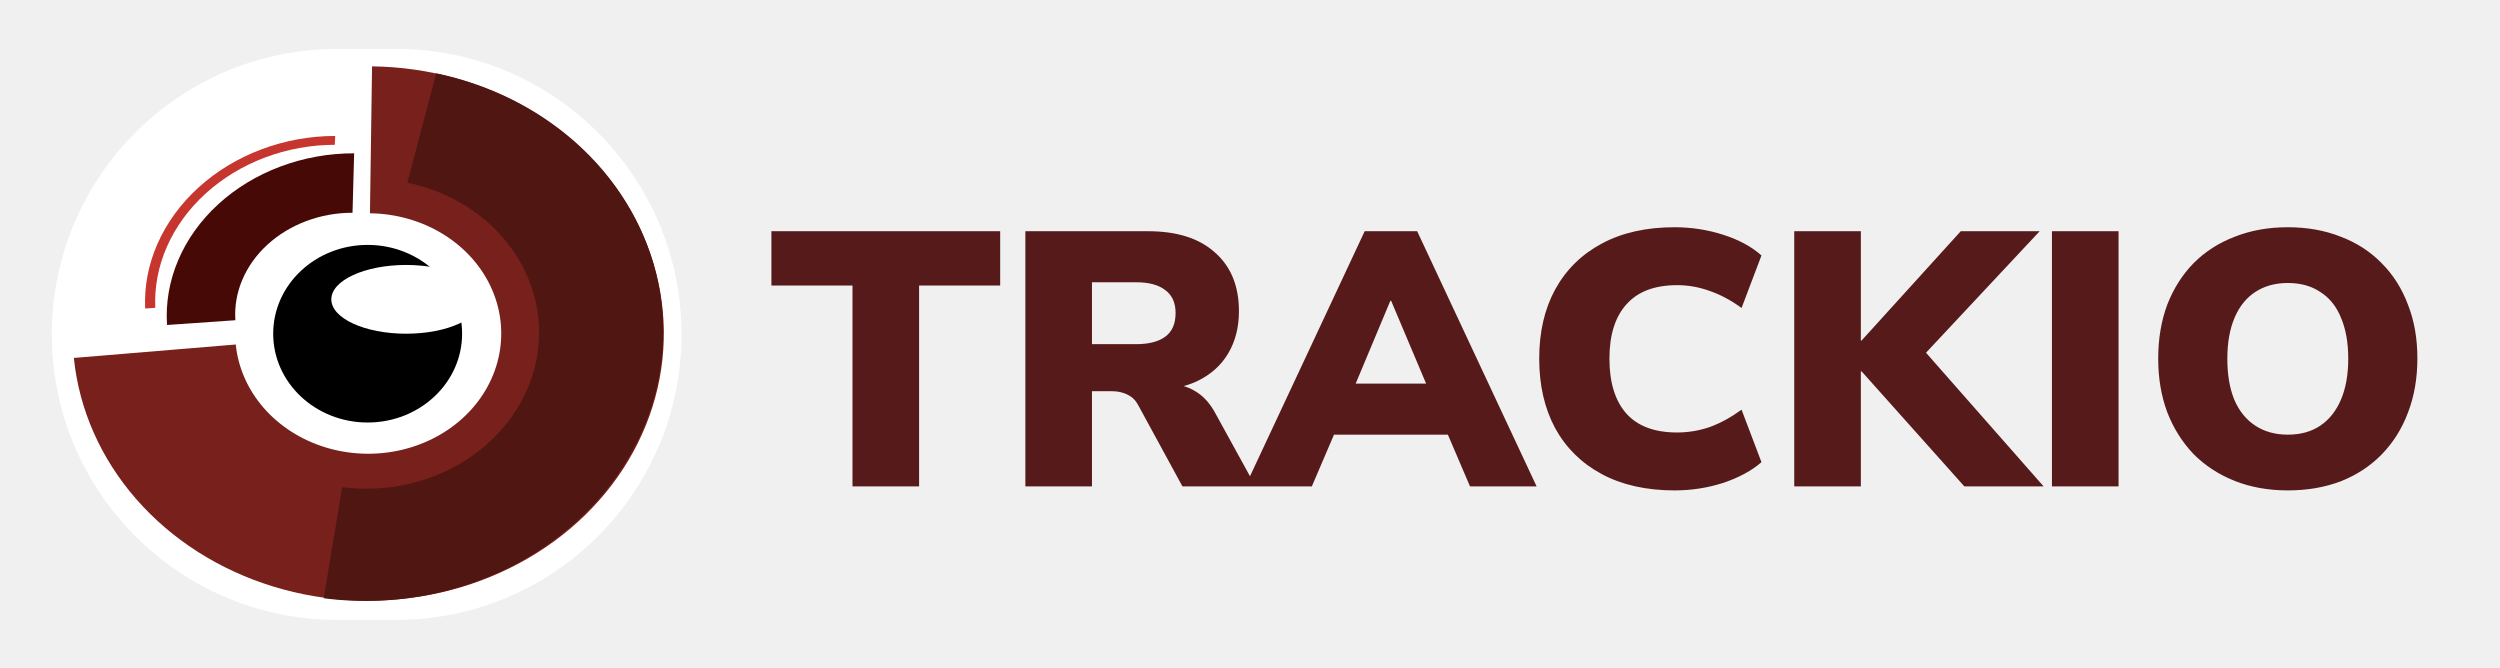
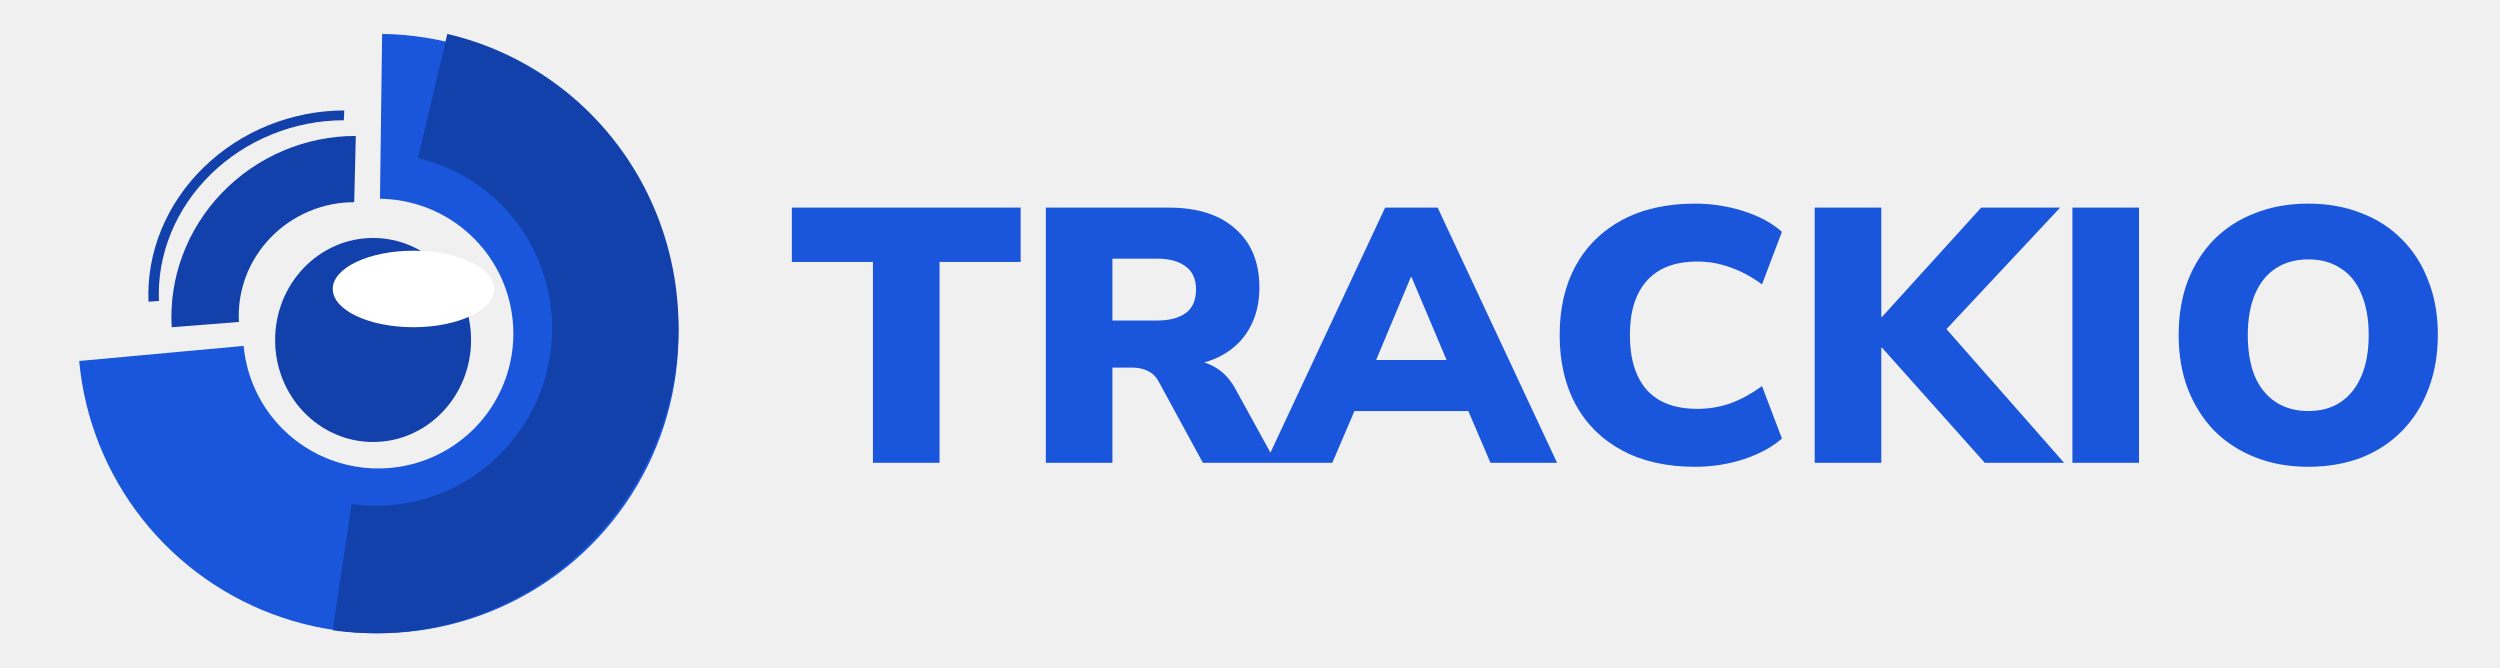
<svg xmlns="http://www.w3.org/2000/svg" width="221" height="59" viewBox="0 0 221 59" fill="none">
-   <rect x="4.581" y="4.323" width="55.665" height="50.477" rx="25.239" fill="white" />
-   <path d="M32.89 5.866C37.942 5.925 42.866 7.307 47.067 9.843C51.268 12.38 54.566 15.963 56.56 20.158C58.554 24.354 59.161 28.982 58.305 33.482C57.45 37.983 55.169 42.162 51.74 45.516C48.31 48.869 43.879 51.251 38.982 52.375C34.085 53.499 28.933 53.316 24.149 51.847C19.365 50.379 15.155 47.689 12.028 44.103C8.9 40.517 6.99 36.188 6.529 31.641L20.841 30.454C21.049 32.5 21.908 34.448 23.315 36.062C24.723 37.676 26.617 38.886 28.77 39.547C30.923 40.208 33.241 40.29 35.445 39.784C37.648 39.279 39.643 38.206 41.186 36.697C42.729 35.189 43.755 33.308 44.14 31.282C44.525 29.257 44.253 27.175 43.355 25.287C42.458 23.399 40.974 21.787 39.083 20.645C37.193 19.504 34.977 18.882 32.704 18.855L32.89 5.866Z" fill="#78201C" />
-   <path d="M31.306 13.553C29.07 13.549 26.847 13.948 24.778 14.725C22.709 15.501 20.838 16.638 19.284 18.064C17.729 19.49 16.526 21.173 15.748 23.009C14.97 24.844 14.635 26.791 14.765 28.728L20.807 28.309C20.726 27.097 20.935 25.878 21.422 24.729C21.909 23.579 22.663 22.525 23.636 21.633C24.609 20.74 25.78 20.028 27.076 19.542C28.371 19.056 29.763 18.806 31.163 18.808L31.306 13.553Z" fill="#470905" />
-   <path d="M29.633 12.018C27.403 12.019 25.179 12.424 23.1 13.207C21.021 13.991 19.133 15.135 17.555 16.569C15.976 18.002 14.741 19.694 13.928 21.536C13.116 23.379 12.742 25.333 12.832 27.275L13.728 27.21C13.643 25.376 13.996 23.531 14.763 21.791C15.531 20.05 16.697 18.453 18.188 17.099C19.679 15.745 21.462 14.664 23.426 13.924C25.389 13.184 27.49 12.802 29.595 12.801L29.633 12.018Z" fill="#C6352E" />
-   <path d="M38.56 6.481C45.113 7.851 50.81 11.46 54.461 16.556C58.111 21.652 59.433 27.84 58.15 33.828C56.867 39.817 53.078 45.143 47.575 48.694C42.072 52.245 35.28 53.747 28.618 52.886L30.248 43.067C34.113 43.566 38.053 42.695 41.245 40.635C44.438 38.575 46.636 35.485 47.38 32.011C48.124 28.537 47.358 24.947 45.24 21.991C43.122 19.035 39.817 16.941 36.015 16.146L38.56 6.481Z" fill="#501611" />
-   <ellipse cx="32.5" cy="29.5" rx="8.35" ry="7.85" fill="black" />
-   <ellipse cx="35.904" cy="26.461" rx="6.616" ry="3.039" fill="white" />
-   <path d="M75.36 43V25.24H68.192V20.44H88.416V25.24H81.248V43H75.36ZM90.642 43V20.44H101.49C104.05 20.44 106.023 21.069 107.41 22.328C108.818 23.565 109.522 25.293 109.522 27.512C109.522 28.941 109.202 30.189 108.562 31.256C107.943 32.301 107.036 33.112 105.842 33.688C104.668 34.242 103.218 34.52 101.49 34.52L101.746 33.944H103.282C104.199 33.944 105.01 34.168 105.714 34.616C106.418 35.042 107.004 35.704 107.474 36.6L110.994 43H104.53L100.626 35.832C100.455 35.512 100.252 35.266 100.018 35.096C99.783 34.925 99.516 34.797 99.218 34.712C98.94 34.626 98.631 34.584 98.29 34.584H96.53V43H90.642ZM96.53 30.424H100.434C101.564 30.424 102.428 30.2 103.026 29.752C103.623 29.304 103.922 28.61 103.922 27.672C103.922 26.776 103.623 26.104 103.026 25.656C102.428 25.186 101.564 24.952 100.434 24.952H96.53V30.424ZM110.078 43L120.638 20.44H125.278L135.838 43H129.95L127.294 36.792L129.534 38.424H116.35L118.622 36.792L115.966 43H110.078ZM122.91 26.584L119.198 35.448L118.302 33.912H127.614L126.718 35.448L122.974 26.584H122.91ZM148.034 43.352C145.538 43.352 143.394 42.872 141.602 41.912C139.81 40.952 138.434 39.597 137.474 37.848C136.535 36.098 136.066 34.05 136.066 31.704C136.066 29.357 136.535 27.32 137.474 25.592C138.434 23.842 139.81 22.488 141.602 21.528C143.394 20.568 145.538 20.088 148.034 20.088C149.527 20.088 150.967 20.312 152.354 20.76C153.74 21.208 154.86 21.816 155.714 22.584L153.954 27.224C153.015 26.541 152.076 26.04 151.138 25.72C150.199 25.378 149.239 25.208 148.258 25.208C146.274 25.208 144.78 25.773 143.778 26.904C142.775 28.013 142.274 29.613 142.274 31.704C142.274 33.816 142.775 35.437 143.778 36.568C144.78 37.677 146.274 38.232 148.258 38.232C149.239 38.232 150.199 38.072 151.138 37.752C152.076 37.41 153.015 36.898 153.954 36.216L155.714 40.856C154.86 41.602 153.74 42.21 152.354 42.68C150.967 43.128 149.527 43.352 148.034 43.352ZM158.611 43V20.44H164.499V30.104H164.562L173.331 20.44H180.307L169.171 32.344V29.944L180.659 43H173.651L164.562 32.824H164.499V43H158.611ZM181.392 43V20.44H187.28V43H181.392ZM202.241 43.352C200.534 43.352 198.977 43.074 197.569 42.52C196.161 41.965 194.945 41.176 193.921 40.152C192.918 39.106 192.139 37.869 191.585 36.44C191.051 35.01 190.785 33.432 190.785 31.704C190.785 29.954 191.051 28.365 191.585 26.936C192.139 25.506 192.918 24.28 193.921 23.256C194.945 22.232 196.161 21.453 197.569 20.92C198.977 20.365 200.534 20.088 202.241 20.088C203.947 20.088 205.505 20.365 206.913 20.92C208.321 21.453 209.526 22.232 210.529 23.256C211.553 24.28 212.331 25.506 212.865 26.936C213.419 28.344 213.697 29.922 213.697 31.672C213.697 33.442 213.419 35.042 212.865 36.472C212.331 37.901 211.553 39.138 210.529 40.184C209.526 41.208 208.321 41.997 206.913 42.552C205.505 43.085 203.947 43.352 202.241 43.352ZM202.241 38.424C203.371 38.424 204.331 38.157 205.121 37.624C205.91 37.09 206.518 36.322 206.944 35.32C207.371 34.317 207.585 33.112 207.585 31.704C207.585 30.296 207.371 29.09 206.944 28.088C206.539 27.085 205.931 26.328 205.121 25.816C204.331 25.282 203.371 25.016 202.241 25.016C201.131 25.016 200.171 25.282 199.361 25.816C198.571 26.328 197.963 27.085 197.536 28.088C197.11 29.09 196.897 30.296 196.897 31.704C196.897 33.112 197.099 34.317 197.505 35.32C197.931 36.322 198.55 37.09 199.361 37.624C200.171 38.157 201.131 38.424 202.241 38.424Z" fill="#571A1A" />
+   <path d="M77.168 40.912V23.152H70V18.352H90.224V23.152H83.056V40.912H77.168ZM92.45 40.912V18.352H103.298C105.858 18.352 107.831 18.981 109.218 20.24C110.626 21.477 111.33 23.205 111.33 25.424C111.33 26.853 111.01 28.101 110.37 29.168C109.751 30.213 108.844 31.024 107.65 31.6C106.476 32.155 105.026 32.432 103.298 32.432L103.554 31.856H105.09C106.007 31.856 106.818 32.08 107.522 32.528C108.226 32.955 108.812 33.616 109.282 34.512L112.802 40.912H106.338L102.434 33.744C102.263 33.424 102.06 33.179 101.826 33.008C101.591 32.837 101.324 32.709 101.026 32.624C100.748 32.539 100.439 32.496 100.098 32.496H98.338V40.912H92.45ZM98.338 28.336H102.242C103.372 28.336 104.236 28.112 104.834 27.664C105.431 27.216 105.73 26.523 105.73 25.584C105.73 24.688 105.431 24.016 104.834 23.568C104.236 23.099 103.372 22.864 102.242 22.864H98.338V28.336ZM111.886 40.912L122.446 18.352H127.086L137.646 40.912H131.758L129.102 34.704L131.342 36.336H118.158L120.43 34.704L117.774 40.912H111.886ZM124.718 24.496L121.006 33.36L120.11 31.824H129.422L128.526 33.36L124.782 24.496H124.718ZM149.842 41.264C147.346 41.264 145.202 40.784 143.41 39.824C141.618 38.864 140.242 37.509 139.282 35.76C138.343 34.011 137.874 31.963 137.874 29.616C137.874 27.269 138.343 25.232 139.282 23.504C140.242 21.755 141.618 20.4 143.41 19.44C145.202 18.48 147.346 18 149.842 18C151.335 18 152.775 18.224 154.162 18.672C155.548 19.12 156.668 19.728 157.522 20.496L155.762 25.136C154.823 24.453 153.884 23.952 152.946 23.632C152.007 23.291 151.047 23.12 150.066 23.12C148.082 23.12 146.588 23.685 145.586 24.816C144.583 25.925 144.082 27.525 144.082 29.616C144.082 31.728 144.583 33.349 145.586 34.48C146.588 35.589 148.082 36.144 150.066 36.144C151.047 36.144 152.007 35.984 152.946 35.664C153.884 35.323 154.823 34.811 155.762 34.128L157.522 38.768C156.668 39.515 155.548 40.123 154.162 40.592C152.775 41.04 151.335 41.264 149.842 41.264ZM160.419 40.912V18.352H166.307V28.016H166.37L175.139 18.352H182.115L170.979 30.256V27.856L182.467 40.912H175.459L166.37 30.736H166.307V40.912H160.419ZM183.2 40.912V18.352H189.088V40.912H183.2ZM204.049 41.264C202.342 41.264 200.785 40.987 199.377 40.432C197.969 39.877 196.753 39.088 195.729 38.064C194.726 37.019 193.947 35.781 193.393 34.352C192.859 32.923 192.593 31.344 192.593 29.616C192.593 27.867 192.859 26.277 193.393 24.848C193.947 23.419 194.726 22.192 195.729 21.168C196.753 20.144 197.969 19.365 199.377 18.832C200.785 18.277 202.342 18 204.049 18C205.755 18 207.313 18.277 208.721 18.832C210.129 19.365 211.334 20.144 212.337 21.168C213.361 22.192 214.139 23.419 214.673 24.848C215.227 26.256 215.505 27.835 215.505 29.584C215.505 31.355 215.227 32.955 214.673 34.384C214.139 35.813 213.361 37.051 212.337 38.096C211.334 39.12 210.129 39.909 208.721 40.464C207.313 40.997 205.755 41.264 204.049 41.264ZM204.049 36.336C205.179 36.336 206.139 36.069 206.929 35.536C207.718 35.003 208.326 34.235 208.752 33.232C209.179 32.229 209.393 31.024 209.393 29.616C209.393 28.208 209.179 27.003 208.752 26C208.347 24.997 207.739 24.24 206.929 23.728C206.139 23.195 205.179 22.928 204.049 22.928C202.939 22.928 201.979 23.195 201.169 23.728C200.379 24.24 199.771 24.997 199.344 26C198.918 27.003 198.705 28.208 198.705 29.616C198.705 31.024 198.907 32.229 199.313 33.232C199.739 34.235 200.358 35.003 201.169 35.536C201.979 36.069 202.939 36.336 204.049 36.336Z" fill="#1A56DB" />
+   <path d="M33.78 3C38.912 3.067 43.914 4.616 48.182 7.461C52.449 10.306 55.799 14.325 57.825 19.031C59.851 23.737 60.467 28.928 59.598 33.975C58.729 39.023 56.412 43.711 52.928 47.472C49.444 51.233 44.943 53.906 39.968 55.166C34.994 56.427 29.76 56.221 24.9 54.575C20.04 52.928 15.763 49.911 12.586 45.888C9.409 41.865 7.469 37.01 7 31.91L21.539 30.578C21.75 32.874 22.623 35.059 24.053 36.869C25.483 38.679 27.407 40.037 29.594 40.778C31.781 41.519 34.136 41.611 36.375 41.044C38.613 40.477 40.639 39.274 42.207 37.582C43.775 35.889 44.817 33.78 45.208 31.508C45.599 29.237 45.322 26.901 44.41 24.783C43.499 22.666 41.991 20.857 40.071 19.577C38.151 18.297 35.9 17.599 33.59 17.569L33.78 3Z" fill="#1A56DB" />
+   <path d="M31.453 12.018C29.253 12.014 27.066 12.459 25.03 13.324C22.994 14.189 21.153 15.456 19.624 17.044C18.094 18.633 16.91 20.509 16.145 22.555C15.379 24.6 15.05 26.77 15.178 28.927L21.122 28.461C21.043 27.11 21.249 25.751 21.728 24.471C22.207 23.191 22.948 22.016 23.906 21.021C24.863 20.026 26.016 19.233 27.291 18.692C28.565 18.15 29.934 17.872 31.312 17.874L31.453 12.018Z" fill="#1241AB" />
+   <path d="M30.434 9.764C28.137 9.765 25.846 10.214 23.705 11.082C21.563 11.95 19.618 13.218 17.992 14.807C16.365 16.396 15.094 18.27 14.256 20.312C13.419 22.355 13.034 24.52 13.127 26.672L14.05 26.601C13.962 24.569 14.325 22.523 15.116 20.594C15.907 18.666 17.108 16.895 18.644 15.394C20.18 13.894 22.017 12.696 24.04 11.876C26.063 11.056 28.227 10.632 30.396 10.631L30.434 9.764Z" fill="#1241AB" />
+   <path d="M39.541 3C46.216 4.555 52.019 8.656 55.737 14.444C59.455 20.232 60.801 27.262 59.494 34.064C58.187 40.867 54.329 46.916 48.724 50.95C43.119 54.984 36.201 56.69 29.415 55.712L31.075 44.558C35.012 45.125 39.025 44.136 42.277 41.795C45.528 39.455 47.767 35.946 48.525 32C49.283 28.053 48.502 23.975 46.345 20.617C44.188 17.259 40.822 14.881 36.95 13.979L39.541 3Z" fill="#1241AB" />
+   <path d="M32.981 39.072C37.764 39.072 41.642 35.035 41.642 30.054C41.642 25.074 37.764 21.036 32.981 21.036C28.198 21.036 24.321 25.074 24.321 30.054C24.321 35.035 28.198 39.072 32.981 39.072Z" fill="#1241AB" />
+   <path d="M36.547 28.927C40.486 28.927 43.679 27.413 43.679 25.545C43.679 23.677 40.486 22.163 36.547 22.163C32.608 22.163 29.415 23.677 29.415 25.545C29.415 27.413 32.608 28.927 36.547 28.927Z" fill="white" />
</svg>
